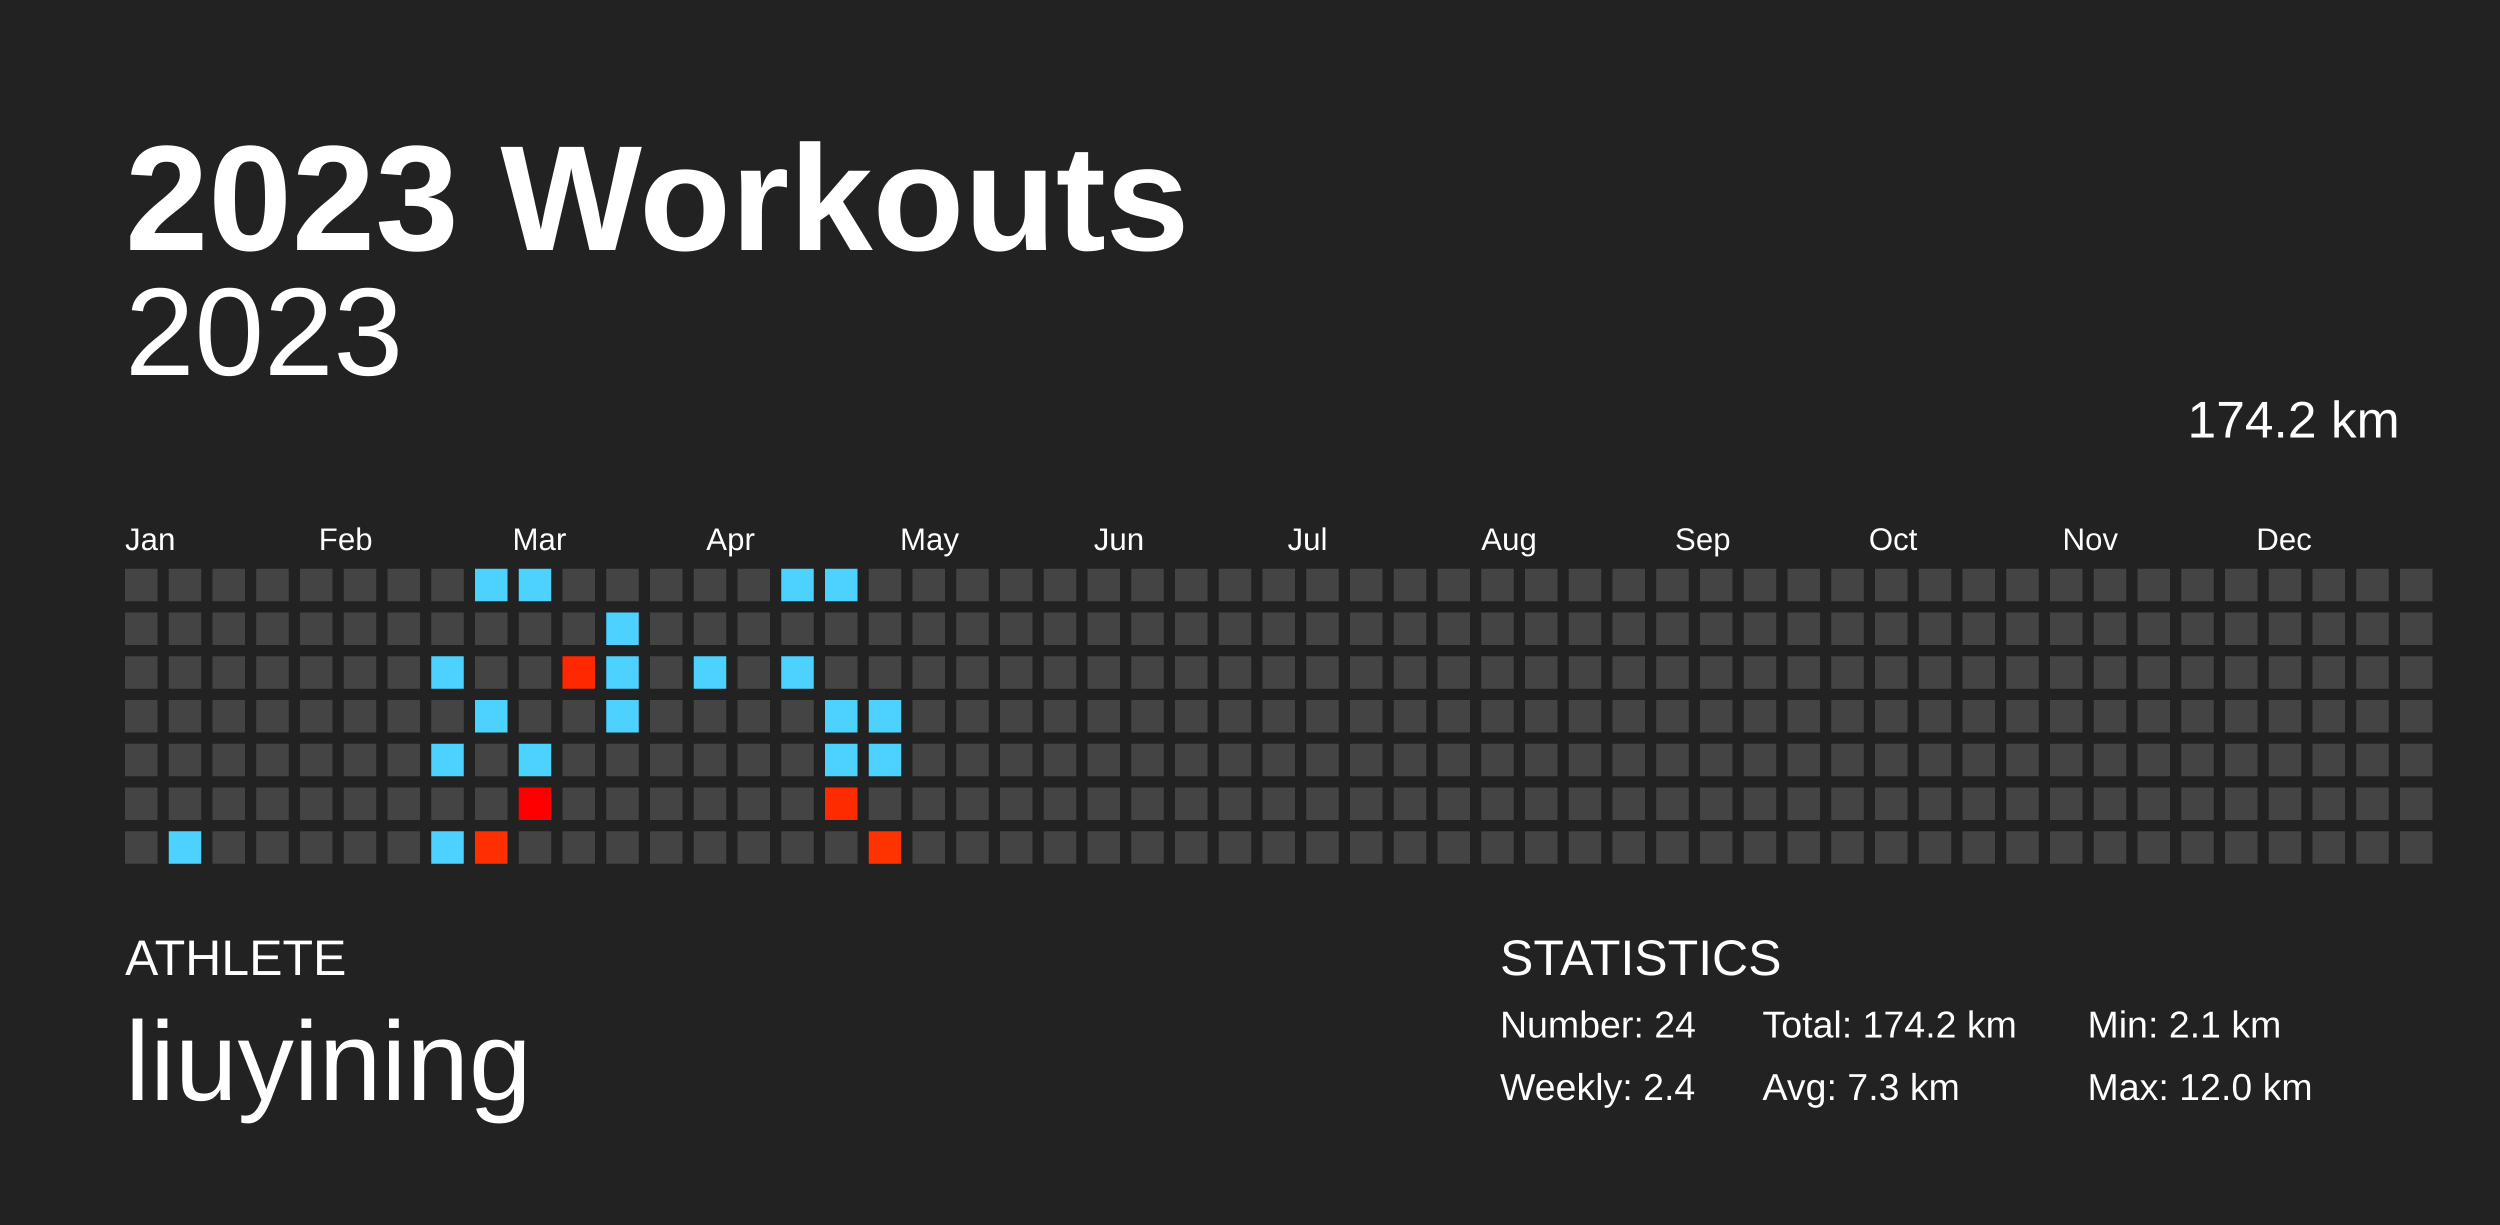
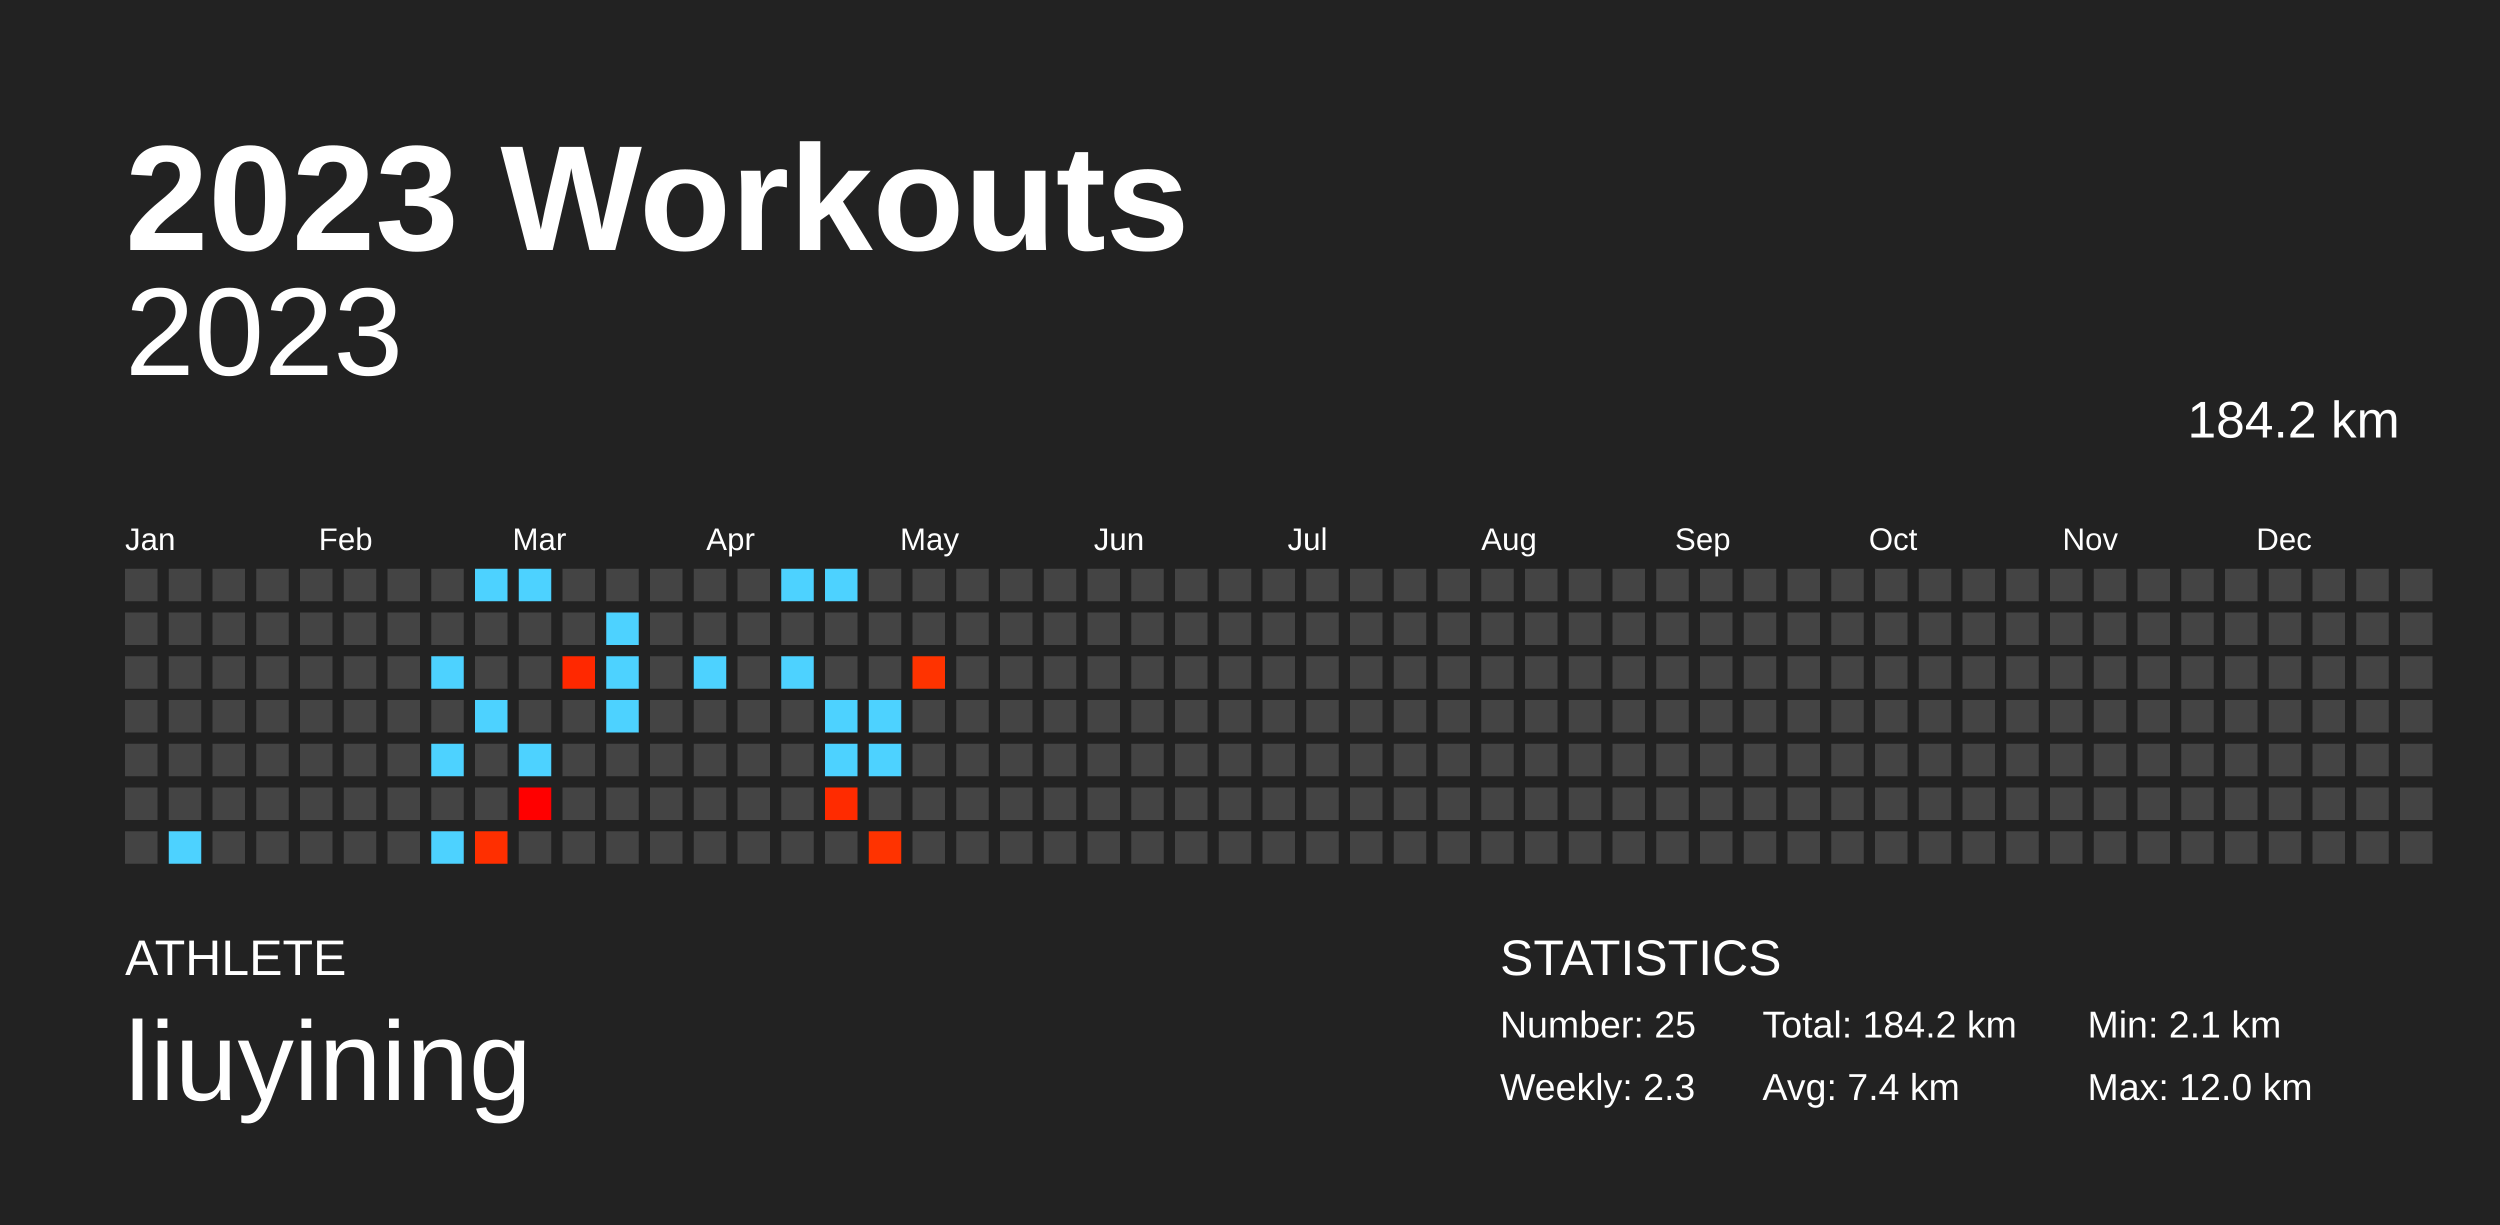
<svg xmlns="http://www.w3.org/2000/svg" baseProfile="full" height="98mm" version="1.1" viewBox="0,0,200,98" width="200mm">
  <defs />
  <rect fill="#222222" height="98" width="200" x="0" y="0" />
  <text fill="#FFFFFF" style="font-size:12px; font-family:Arial; font-weight:bold;" x="10" y="20">2023 Workouts</text>
  <text fill="#FFFFFF" style="font-size:4px; font-family:Arial" x="10" y="78">ATHLETE</text>
  <text fill="#FFFFFF" style="font-size:9px; font-family:Arial" x="10" y="88">liuyining</text>
  <text fill="#FFFFFF" style="font-size:4px; font-family:Arial" x="120" y="78">STATISTICS</text>
-   <text fill="#FFFFFF" style="font-size:3px; font-family:Arial" x="120" y="83">Number: 24</text>
-   <text fill="#FFFFFF" style="font-size:3px; font-family:Arial" x="120" y="88">Weekly: 2.4</text>
-   <text fill="#FFFFFF" style="font-size:3px; font-family:Arial" x="141" y="83">Total: 174.2 km</text>
-   <text fill="#FFFFFF" style="font-size:3px; font-family:Arial" x="141" y="88">Avg: 7.3 km</text>
+   <text fill="#FFFFFF" style="font-size:3px; font-family:Arial" x="120" y="83">Number: 25</text>
+   <text fill="#FFFFFF" style="font-size:3px; font-family:Arial" x="120" y="88">Weekly: 2.3</text>
+   <text fill="#FFFFFF" style="font-size:3px; font-family:Arial" x="141" y="83">Total: 184.2 km</text>
+   <text fill="#FFFFFF" style="font-size:3px; font-family:Arial" x="141" y="88">Avg: 7.4 km</text>
  <text fill="#FFFFFF" style="font-size:3px; font-family:Arial" x="167" y="83">Min: 2.1 km</text>
  <text fill="#FFFFFF" style="font-size:3px; font-family:Arial" x="167" y="88">Max: 12.0 km</text>
  <text alignment-baseline="hanging" fill="#FFFFFF" style="font-size:10.0px; font-family:Arial;" x="10" y="30">2023</text>
-   <text alignment-baseline="hanging" fill="#FFFFFF" style="font-size:4.125px; font-family:Arial;" x="175" y="35">174.2 km</text>
+   <text alignment-baseline="hanging" fill="#FFFFFF" style="font-size:4.125px; font-family:Arial;" x="175" y="35">184.2 km</text>
  <text fill="#FFFFFF" style="font-size:2.5px; font-family:Arial" x="10.0" y="44">Jan</text>
  <text fill="#FFFFFF" style="font-size:2.5px; font-family:Arial" x="25.5" y="44">Feb</text>
  <text fill="#FFFFFF" style="font-size:2.5px; font-family:Arial" x="41.0" y="44">Mar</text>
  <text fill="#FFFFFF" style="font-size:2.5px; font-family:Arial" x="56.5" y="44">Apr</text>
  <text fill="#FFFFFF" style="font-size:2.5px; font-family:Arial" x="72.0" y="44">May</text>
  <text fill="#FFFFFF" style="font-size:2.5px; font-family:Arial" x="87.5" y="44">Jun</text>
  <text fill="#FFFFFF" style="font-size:2.5px; font-family:Arial" x="103.0" y="44">Jul</text>
  <text fill="#FFFFFF" style="font-size:2.5px; font-family:Arial" x="118.5" y="44">Aug</text>
  <text fill="#FFFFFF" style="font-size:2.5px; font-family:Arial" x="134.0" y="44">Sep</text>
  <text fill="#FFFFFF" style="font-size:2.5px; font-family:Arial" x="149.5" y="44">Oct</text>
  <text fill="#FFFFFF" style="font-size:2.5px; font-family:Arial" x="165.0" y="44">Nov</text>
  <text fill="#FFFFFF" style="font-size:2.5px; font-family:Arial" x="180.5" y="44">Dec</text>
  <rect fill="#444444" height="2.6" width="2.6" x="10.0" y="45.5" />
  <rect fill="#444444" height="2.6" width="2.6" x="10.0" y="49.0" />
  <rect fill="#444444" height="2.6" width="2.6" x="10.0" y="52.5" />
  <rect fill="#444444" height="2.6" width="2.6" x="10.0" y="56.0" />
  <rect fill="#444444" height="2.6" width="2.6" x="10.0" y="59.5" />
  <rect fill="#444444" height="2.6" width="2.6" x="10.0" y="63.0" />
  <rect fill="#444444" height="2.6" width="2.6" x="10.0" y="66.5" />
  <rect fill="#444444" height="2.6" width="2.6" x="13.5" y="45.5" />
  <rect fill="#444444" height="2.6" width="2.6" x="13.5" y="49.0" />
  <rect fill="#444444" height="2.6" width="2.6" x="13.5" y="52.5" />
  <rect fill="#444444" height="2.6" width="2.6" x="13.5" y="56.0" />
  <rect fill="#444444" height="2.6" width="2.6" x="13.5" y="59.5" />
  <rect fill="#444444" height="2.6" width="2.6" x="13.5" y="63.0" />
  <rect fill="#4dd2ff" height="2.6" width="2.6" x="13.5" y="66.5" />
  <rect fill="#444444" height="2.6" width="2.6" x="17.0" y="45.5" />
  <rect fill="#444444" height="2.6" width="2.6" x="17.0" y="49.0" />
  <rect fill="#444444" height="2.6" width="2.6" x="17.0" y="52.5" />
  <rect fill="#444444" height="2.6" width="2.6" x="17.0" y="56.0" />
  <rect fill="#444444" height="2.6" width="2.6" x="17.0" y="59.5" />
  <rect fill="#444444" height="2.6" width="2.6" x="17.0" y="63.0" />
  <rect fill="#444444" height="2.6" width="2.6" x="17.0" y="66.5" />
  <rect fill="#444444" height="2.6" width="2.6" x="20.5" y="45.5" />
  <rect fill="#444444" height="2.6" width="2.6" x="20.5" y="49.0" />
  <rect fill="#444444" height="2.6" width="2.6" x="20.5" y="52.5" />
  <rect fill="#444444" height="2.6" width="2.6" x="20.5" y="56.0" />
  <rect fill="#444444" height="2.6" width="2.6" x="20.5" y="59.5" />
  <rect fill="#444444" height="2.6" width="2.6" x="20.5" y="63.0" />
  <rect fill="#444444" height="2.6" width="2.6" x="20.5" y="66.5" />
  <rect fill="#444444" height="2.6" width="2.6" x="24.0" y="45.5" />
  <rect fill="#444444" height="2.6" width="2.6" x="24.0" y="49.0" />
  <rect fill="#444444" height="2.6" width="2.6" x="24.0" y="52.5" />
  <rect fill="#444444" height="2.6" width="2.6" x="24.0" y="56.0" />
  <rect fill="#444444" height="2.6" width="2.6" x="24.0" y="59.5" />
  <rect fill="#444444" height="2.6" width="2.6" x="24.0" y="63.0" />
  <rect fill="#444444" height="2.6" width="2.6" x="24.0" y="66.5" />
  <rect fill="#444444" height="2.6" width="2.6" x="27.5" y="45.5" />
  <rect fill="#444444" height="2.6" width="2.6" x="27.5" y="49.0" />
  <rect fill="#444444" height="2.6" width="2.6" x="27.5" y="52.5" />
  <rect fill="#444444" height="2.6" width="2.6" x="27.5" y="56.0" />
  <rect fill="#444444" height="2.6" width="2.6" x="27.5" y="59.5" />
  <rect fill="#444444" height="2.6" width="2.6" x="27.5" y="63.0" />
  <rect fill="#444444" height="2.6" width="2.6" x="27.5" y="66.5" />
  <rect fill="#444444" height="2.6" width="2.6" x="31.0" y="45.5" />
  <rect fill="#444444" height="2.6" width="2.6" x="31.0" y="49.0" />
  <rect fill="#444444" height="2.6" width="2.6" x="31.0" y="52.5" />
  <rect fill="#444444" height="2.6" width="2.6" x="31.0" y="56.0" />
  <rect fill="#444444" height="2.6" width="2.6" x="31.0" y="59.5" />
  <rect fill="#444444" height="2.6" width="2.6" x="31.0" y="63.0" />
  <rect fill="#444444" height="2.6" width="2.6" x="31.0" y="66.5" />
  <rect fill="#444444" height="2.6" width="2.6" x="34.5" y="45.5" />
  <rect fill="#444444" height="2.6" width="2.6" x="34.5" y="49.0" />
  <rect fill="#4dd2ff" height="2.6" width="2.6" x="34.5" y="52.5" />
  <rect fill="#444444" height="2.6" width="2.6" x="34.5" y="56.0" />
  <rect fill="#4dd2ff" height="2.6" width="2.6" x="34.5" y="59.5" />
  <rect fill="#444444" height="2.6" width="2.6" x="34.5" y="63.0" />
  <rect fill="#4dd2ff" height="2.6" width="2.6" x="34.5" y="66.5" />
  <rect fill="#4dd2ff" height="2.6" width="2.6" x="38.0" y="45.5" />
  <rect fill="#444444" height="2.6" width="2.6" x="38.0" y="49.0" />
  <rect fill="#444444" height="2.6" width="2.6" x="38.0" y="52.5" />
  <rect fill="#4dd2ff" height="2.6" width="2.6" x="38.0" y="56.0" />
  <rect fill="#444444" height="2.6" width="2.6" x="38.0" y="59.5" />
  <rect fill="#444444" height="2.6" width="2.6" x="38.0" y="63.0" />
  <rect fill="#ff2f00" height="2.6" width="2.6" x="38.0" y="66.5" />
  <rect fill="#4dd2ff" height="2.6" width="2.6" x="41.5" y="45.5" />
  <rect fill="#444444" height="2.6" width="2.6" x="41.5" y="49.0" />
  <rect fill="#444444" height="2.6" width="2.6" x="41.5" y="52.5" />
  <rect fill="#444444" height="2.6" width="2.6" x="41.5" y="56.0" />
  <rect fill="#4dd2ff" height="2.6" width="2.6" x="41.5" y="59.5" />
  <rect fill="#ff0000" height="2.6" width="2.6" x="41.5" y="63.0" />
  <rect fill="#444444" height="2.6" width="2.6" x="41.5" y="66.5" />
  <rect fill="#444444" height="2.6" width="2.6" x="45.0" y="45.5" />
  <rect fill="#444444" height="2.6" width="2.6" x="45.0" y="49.0" />
  <rect fill="#ff2800" height="2.6" width="2.6" x="45.0" y="52.5" />
  <rect fill="#444444" height="2.6" width="2.6" x="45.0" y="56.0" />
  <rect fill="#444444" height="2.6" width="2.6" x="45.0" y="59.5" />
  <rect fill="#444444" height="2.6" width="2.6" x="45.0" y="63.0" />
  <rect fill="#444444" height="2.6" width="2.6" x="45.0" y="66.5" />
  <rect fill="#444444" height="2.6" width="2.6" x="48.5" y="45.5" />
  <rect fill="#4dd2ff" height="2.6" width="2.6" x="48.5" y="49.0" />
  <rect fill="#4dd2ff" height="2.6" width="2.6" x="48.5" y="52.5" />
  <rect fill="#4dd2ff" height="2.6" width="2.6" x="48.5" y="56.0" />
  <rect fill="#444444" height="2.6" width="2.6" x="48.5" y="59.5" />
  <rect fill="#444444" height="2.6" width="2.6" x="48.5" y="63.0" />
  <rect fill="#444444" height="2.6" width="2.6" x="48.5" y="66.5" />
  <rect fill="#444444" height="2.6" width="2.6" x="52.0" y="45.5" />
  <rect fill="#444444" height="2.6" width="2.6" x="52.0" y="49.0" />
  <rect fill="#444444" height="2.6" width="2.6" x="52.0" y="52.5" />
  <rect fill="#444444" height="2.6" width="2.6" x="52.0" y="56.0" />
  <rect fill="#444444" height="2.6" width="2.6" x="52.0" y="59.5" />
  <rect fill="#444444" height="2.6" width="2.6" x="52.0" y="63.0" />
  <rect fill="#444444" height="2.6" width="2.6" x="52.0" y="66.5" />
  <rect fill="#444444" height="2.6" width="2.6" x="55.5" y="45.5" />
  <rect fill="#444444" height="2.6" width="2.6" x="55.5" y="49.0" />
  <rect fill="#4dd2ff" height="2.6" width="2.6" x="55.5" y="52.5" />
  <rect fill="#444444" height="2.6" width="2.6" x="55.5" y="56.0" />
  <rect fill="#444444" height="2.6" width="2.6" x="55.5" y="59.5" />
  <rect fill="#444444" height="2.6" width="2.6" x="55.5" y="63.0" />
  <rect fill="#444444" height="2.6" width="2.6" x="55.5" y="66.5" />
  <rect fill="#444444" height="2.6" width="2.6" x="59.0" y="45.5" />
  <rect fill="#444444" height="2.6" width="2.6" x="59.0" y="49.0" />
  <rect fill="#444444" height="2.6" width="2.6" x="59.0" y="52.5" />
  <rect fill="#444444" height="2.6" width="2.6" x="59.0" y="56.0" />
  <rect fill="#444444" height="2.6" width="2.6" x="59.0" y="59.5" />
  <rect fill="#444444" height="2.6" width="2.6" x="59.0" y="63.0" />
  <rect fill="#444444" height="2.6" width="2.6" x="59.0" y="66.5" />
  <rect fill="#4dd2ff" height="2.6" width="2.6" x="62.5" y="45.5" />
  <rect fill="#444444" height="2.6" width="2.6" x="62.5" y="49.0" />
  <rect fill="#4dd2ff" height="2.6" width="2.6" x="62.5" y="52.5" />
  <rect fill="#444444" height="2.6" width="2.6" x="62.5" y="56.0" />
  <rect fill="#444444" height="2.6" width="2.6" x="62.5" y="59.5" />
  <rect fill="#444444" height="2.6" width="2.6" x="62.5" y="63.0" />
  <rect fill="#444444" height="2.6" width="2.6" x="62.5" y="66.5" />
  <rect fill="#4dd2ff" height="2.6" width="2.6" x="66.0" y="45.5" />
  <rect fill="#444444" height="2.6" width="2.6" x="66.0" y="49.0" />
  <rect fill="#444444" height="2.6" width="2.6" x="66.0" y="52.5" />
  <rect fill="#4dd2ff" height="2.6" width="2.6" x="66.0" y="56.0" />
  <rect fill="#4dd2ff" height="2.6" width="2.6" x="66.0" y="59.5" />
  <rect fill="#ff2b00" height="2.6" width="2.6" x="66.0" y="63.0" />
  <rect fill="#444444" height="2.6" width="2.6" x="66.0" y="66.5" />
  <rect fill="#444444" height="2.6" width="2.6" x="69.5" y="45.5" />
  <rect fill="#444444" height="2.6" width="2.6" x="69.5" y="49.0" />
  <rect fill="#444444" height="2.6" width="2.6" x="69.5" y="52.5" />
  <rect fill="#4dd2ff" height="2.6" width="2.6" x="69.5" y="56.0" />
  <rect fill="#4dd2ff" height="2.6" width="2.6" x="69.5" y="59.5" />
  <rect fill="#444444" height="2.6" width="2.6" x="69.5" y="63.0" />
  <rect fill="#ff3300" height="2.6" width="2.6" x="69.5" y="66.5" />
  <rect fill="#444444" height="2.6" width="2.6" x="73.0" y="45.5" />
  <rect fill="#444444" height="2.6" width="2.6" x="73.0" y="49.0" />
-   <rect fill="#444444" height="2.6" width="2.6" x="73.0" y="52.5" />
+   <rect fill="#ff3300" height="2.6" width="2.6" x="73.0" y="52.5" />
  <rect fill="#444444" height="2.6" width="2.6" x="73.0" y="56.0" />
  <rect fill="#444444" height="2.6" width="2.6" x="73.0" y="59.5" />
  <rect fill="#444444" height="2.6" width="2.6" x="73.0" y="63.0" />
  <rect fill="#444444" height="2.6" width="2.6" x="73.0" y="66.5" />
  <rect fill="#444444" height="2.6" width="2.6" x="76.5" y="45.5" />
  <rect fill="#444444" height="2.6" width="2.6" x="76.5" y="49.0" />
  <rect fill="#444444" height="2.6" width="2.6" x="76.5" y="52.5" />
  <rect fill="#444444" height="2.6" width="2.6" x="76.5" y="56.0" />
  <rect fill="#444444" height="2.6" width="2.6" x="76.5" y="59.5" />
  <rect fill="#444444" height="2.6" width="2.6" x="76.5" y="63.0" />
  <rect fill="#444444" height="2.6" width="2.6" x="76.5" y="66.5" />
  <rect fill="#444444" height="2.6" width="2.6" x="80.0" y="45.5" />
  <rect fill="#444444" height="2.6" width="2.6" x="80.0" y="49.0" />
  <rect fill="#444444" height="2.6" width="2.6" x="80.0" y="52.5" />
  <rect fill="#444444" height="2.6" width="2.6" x="80.0" y="56.0" />
  <rect fill="#444444" height="2.6" width="2.6" x="80.0" y="59.5" />
  <rect fill="#444444" height="2.6" width="2.6" x="80.0" y="63.0" />
  <rect fill="#444444" height="2.6" width="2.6" x="80.0" y="66.5" />
  <rect fill="#444444" height="2.6" width="2.6" x="83.5" y="45.5" />
  <rect fill="#444444" height="2.6" width="2.6" x="83.5" y="49.0" />
  <rect fill="#444444" height="2.6" width="2.6" x="83.5" y="52.5" />
  <rect fill="#444444" height="2.6" width="2.6" x="83.5" y="56.0" />
  <rect fill="#444444" height="2.6" width="2.6" x="83.5" y="59.5" />
  <rect fill="#444444" height="2.6" width="2.6" x="83.5" y="63.0" />
  <rect fill="#444444" height="2.6" width="2.6" x="83.5" y="66.5" />
  <rect fill="#444444" height="2.6" width="2.6" x="87.0" y="45.5" />
  <rect fill="#444444" height="2.6" width="2.6" x="87.0" y="49.0" />
  <rect fill="#444444" height="2.6" width="2.6" x="87.0" y="52.5" />
  <rect fill="#444444" height="2.6" width="2.6" x="87.0" y="56.0" />
  <rect fill="#444444" height="2.6" width="2.6" x="87.0" y="59.5" />
  <rect fill="#444444" height="2.6" width="2.6" x="87.0" y="63.0" />
  <rect fill="#444444" height="2.6" width="2.6" x="87.0" y="66.5" />
  <rect fill="#444444" height="2.6" width="2.6" x="90.5" y="45.5" />
  <rect fill="#444444" height="2.6" width="2.6" x="90.5" y="49.0" />
  <rect fill="#444444" height="2.6" width="2.6" x="90.5" y="52.5" />
  <rect fill="#444444" height="2.6" width="2.6" x="90.5" y="56.0" />
  <rect fill="#444444" height="2.6" width="2.6" x="90.5" y="59.5" />
  <rect fill="#444444" height="2.6" width="2.6" x="90.5" y="63.0" />
  <rect fill="#444444" height="2.6" width="2.6" x="90.5" y="66.5" />
  <rect fill="#444444" height="2.6" width="2.6" x="94.0" y="45.5" />
  <rect fill="#444444" height="2.6" width="2.6" x="94.0" y="49.0" />
  <rect fill="#444444" height="2.6" width="2.6" x="94.0" y="52.5" />
  <rect fill="#444444" height="2.6" width="2.6" x="94.0" y="56.0" />
  <rect fill="#444444" height="2.6" width="2.6" x="94.0" y="59.5" />
  <rect fill="#444444" height="2.6" width="2.6" x="94.0" y="63.0" />
  <rect fill="#444444" height="2.6" width="2.6" x="94.0" y="66.5" />
  <rect fill="#444444" height="2.6" width="2.6" x="97.5" y="45.5" />
  <rect fill="#444444" height="2.6" width="2.6" x="97.5" y="49.0" />
  <rect fill="#444444" height="2.6" width="2.6" x="97.5" y="52.5" />
  <rect fill="#444444" height="2.6" width="2.6" x="97.5" y="56.0" />
  <rect fill="#444444" height="2.6" width="2.6" x="97.5" y="59.5" />
  <rect fill="#444444" height="2.6" width="2.6" x="97.5" y="63.0" />
  <rect fill="#444444" height="2.6" width="2.6" x="97.5" y="66.5" />
  <rect fill="#444444" height="2.6" width="2.6" x="101.0" y="45.5" />
  <rect fill="#444444" height="2.6" width="2.6" x="101.0" y="49.0" />
  <rect fill="#444444" height="2.6" width="2.6" x="101.0" y="52.5" />
  <rect fill="#444444" height="2.6" width="2.6" x="101.0" y="56.0" />
  <rect fill="#444444" height="2.6" width="2.6" x="101.0" y="59.5" />
  <rect fill="#444444" height="2.6" width="2.6" x="101.0" y="63.0" />
  <rect fill="#444444" height="2.6" width="2.6" x="101.0" y="66.5" />
  <rect fill="#444444" height="2.6" width="2.6" x="104.5" y="45.5" />
  <rect fill="#444444" height="2.6" width="2.6" x="104.5" y="49.0" />
  <rect fill="#444444" height="2.6" width="2.6" x="104.5" y="52.5" />
  <rect fill="#444444" height="2.6" width="2.6" x="104.5" y="56.0" />
  <rect fill="#444444" height="2.6" width="2.6" x="104.5" y="59.5" />
  <rect fill="#444444" height="2.6" width="2.6" x="104.5" y="63.0" />
  <rect fill="#444444" height="2.6" width="2.6" x="104.5" y="66.5" />
  <rect fill="#444444" height="2.6" width="2.6" x="108.0" y="45.5" />
  <rect fill="#444444" height="2.6" width="2.6" x="108.0" y="49.0" />
  <rect fill="#444444" height="2.6" width="2.6" x="108.0" y="52.5" />
  <rect fill="#444444" height="2.6" width="2.6" x="108.0" y="56.0" />
  <rect fill="#444444" height="2.6" width="2.6" x="108.0" y="59.5" />
  <rect fill="#444444" height="2.6" width="2.6" x="108.0" y="63.0" />
  <rect fill="#444444" height="2.6" width="2.6" x="108.0" y="66.5" />
  <rect fill="#444444" height="2.6" width="2.6" x="111.5" y="45.5" />
  <rect fill="#444444" height="2.6" width="2.6" x="111.5" y="49.0" />
  <rect fill="#444444" height="2.6" width="2.6" x="111.5" y="52.5" />
  <rect fill="#444444" height="2.6" width="2.6" x="111.5" y="56.0" />
  <rect fill="#444444" height="2.6" width="2.6" x="111.5" y="59.5" />
  <rect fill="#444444" height="2.6" width="2.6" x="111.5" y="63.0" />
  <rect fill="#444444" height="2.6" width="2.6" x="111.5" y="66.5" />
  <rect fill="#444444" height="2.6" width="2.6" x="115.0" y="45.5" />
  <rect fill="#444444" height="2.6" width="2.6" x="115.0" y="49.0" />
  <rect fill="#444444" height="2.6" width="2.6" x="115.0" y="52.5" />
  <rect fill="#444444" height="2.6" width="2.6" x="115.0" y="56.0" />
  <rect fill="#444444" height="2.6" width="2.6" x="115.0" y="59.5" />
  <rect fill="#444444" height="2.6" width="2.6" x="115.0" y="63.0" />
  <rect fill="#444444" height="2.6" width="2.6" x="115.0" y="66.5" />
  <rect fill="#444444" height="2.6" width="2.6" x="118.5" y="45.5" />
  <rect fill="#444444" height="2.6" width="2.6" x="118.5" y="49.0" />
  <rect fill="#444444" height="2.6" width="2.6" x="118.5" y="52.5" />
  <rect fill="#444444" height="2.6" width="2.6" x="118.5" y="56.0" />
  <rect fill="#444444" height="2.6" width="2.6" x="118.5" y="59.5" />
  <rect fill="#444444" height="2.6" width="2.6" x="118.5" y="63.0" />
  <rect fill="#444444" height="2.6" width="2.6" x="118.5" y="66.5" />
  <rect fill="#444444" height="2.6" width="2.6" x="122.0" y="45.5" />
  <rect fill="#444444" height="2.6" width="2.6" x="122.0" y="49.0" />
  <rect fill="#444444" height="2.6" width="2.6" x="122.0" y="52.5" />
  <rect fill="#444444" height="2.6" width="2.6" x="122.0" y="56.0" />
  <rect fill="#444444" height="2.6" width="2.6" x="122.0" y="59.5" />
  <rect fill="#444444" height="2.6" width="2.6" x="122.0" y="63.0" />
  <rect fill="#444444" height="2.6" width="2.6" x="122.0" y="66.5" />
  <rect fill="#444444" height="2.6" width="2.6" x="125.5" y="45.5" />
  <rect fill="#444444" height="2.6" width="2.6" x="125.5" y="49.0" />
  <rect fill="#444444" height="2.6" width="2.6" x="125.5" y="52.5" />
  <rect fill="#444444" height="2.6" width="2.6" x="125.5" y="56.0" />
  <rect fill="#444444" height="2.6" width="2.6" x="125.5" y="59.5" />
  <rect fill="#444444" height="2.6" width="2.6" x="125.5" y="63.0" />
  <rect fill="#444444" height="2.6" width="2.6" x="125.5" y="66.5" />
  <rect fill="#444444" height="2.6" width="2.6" x="129.0" y="45.5" />
  <rect fill="#444444" height="2.6" width="2.6" x="129.0" y="49.0" />
  <rect fill="#444444" height="2.6" width="2.6" x="129.0" y="52.5" />
  <rect fill="#444444" height="2.6" width="2.6" x="129.0" y="56.0" />
  <rect fill="#444444" height="2.6" width="2.6" x="129.0" y="59.5" />
  <rect fill="#444444" height="2.6" width="2.6" x="129.0" y="63.0" />
  <rect fill="#444444" height="2.6" width="2.6" x="129.0" y="66.5" />
  <rect fill="#444444" height="2.6" width="2.6" x="132.5" y="45.5" />
  <rect fill="#444444" height="2.6" width="2.6" x="132.5" y="49.0" />
  <rect fill="#444444" height="2.6" width="2.6" x="132.5" y="52.5" />
  <rect fill="#444444" height="2.6" width="2.6" x="132.5" y="56.0" />
  <rect fill="#444444" height="2.6" width="2.6" x="132.5" y="59.5" />
  <rect fill="#444444" height="2.6" width="2.6" x="132.5" y="63.0" />
  <rect fill="#444444" height="2.6" width="2.6" x="132.5" y="66.5" />
  <rect fill="#444444" height="2.6" width="2.6" x="136.0" y="45.5" />
  <rect fill="#444444" height="2.6" width="2.6" x="136.0" y="49.0" />
  <rect fill="#444444" height="2.6" width="2.6" x="136.0" y="52.5" />
  <rect fill="#444444" height="2.6" width="2.6" x="136.0" y="56.0" />
  <rect fill="#444444" height="2.6" width="2.6" x="136.0" y="59.5" />
  <rect fill="#444444" height="2.6" width="2.6" x="136.0" y="63.0" />
  <rect fill="#444444" height="2.6" width="2.6" x="136.0" y="66.5" />
  <rect fill="#444444" height="2.6" width="2.6" x="139.5" y="45.5" />
  <rect fill="#444444" height="2.6" width="2.6" x="139.5" y="49.0" />
  <rect fill="#444444" height="2.6" width="2.6" x="139.5" y="52.5" />
  <rect fill="#444444" height="2.6" width="2.6" x="139.5" y="56.0" />
  <rect fill="#444444" height="2.6" width="2.6" x="139.5" y="59.5" />
  <rect fill="#444444" height="2.6" width="2.6" x="139.5" y="63.0" />
  <rect fill="#444444" height="2.6" width="2.6" x="139.5" y="66.5" />
  <rect fill="#444444" height="2.6" width="2.6" x="143.0" y="45.5" />
  <rect fill="#444444" height="2.6" width="2.6" x="143.0" y="49.0" />
  <rect fill="#444444" height="2.6" width="2.6" x="143.0" y="52.5" />
  <rect fill="#444444" height="2.6" width="2.6" x="143.0" y="56.0" />
  <rect fill="#444444" height="2.6" width="2.6" x="143.0" y="59.5" />
  <rect fill="#444444" height="2.6" width="2.6" x="143.0" y="63.0" />
  <rect fill="#444444" height="2.6" width="2.6" x="143.0" y="66.5" />
  <rect fill="#444444" height="2.6" width="2.6" x="146.5" y="45.5" />
  <rect fill="#444444" height="2.6" width="2.6" x="146.5" y="49.0" />
  <rect fill="#444444" height="2.6" width="2.6" x="146.5" y="52.5" />
  <rect fill="#444444" height="2.6" width="2.6" x="146.5" y="56.0" />
  <rect fill="#444444" height="2.6" width="2.6" x="146.5" y="59.5" />
  <rect fill="#444444" height="2.6" width="2.6" x="146.5" y="63.0" />
  <rect fill="#444444" height="2.6" width="2.6" x="146.5" y="66.5" />
  <rect fill="#444444" height="2.6" width="2.6" x="150.0" y="45.5" />
  <rect fill="#444444" height="2.6" width="2.6" x="150.0" y="49.0" />
  <rect fill="#444444" height="2.6" width="2.6" x="150.0" y="52.5" />
  <rect fill="#444444" height="2.6" width="2.6" x="150.0" y="56.0" />
  <rect fill="#444444" height="2.6" width="2.6" x="150.0" y="59.5" />
  <rect fill="#444444" height="2.6" width="2.6" x="150.0" y="63.0" />
  <rect fill="#444444" height="2.6" width="2.6" x="150.0" y="66.5" />
  <rect fill="#444444" height="2.6" width="2.6" x="153.5" y="45.5" />
  <rect fill="#444444" height="2.6" width="2.6" x="153.5" y="49.0" />
  <rect fill="#444444" height="2.6" width="2.6" x="153.5" y="52.5" />
  <rect fill="#444444" height="2.6" width="2.6" x="153.5" y="56.0" />
  <rect fill="#444444" height="2.6" width="2.6" x="153.5" y="59.5" />
  <rect fill="#444444" height="2.6" width="2.6" x="153.5" y="63.0" />
  <rect fill="#444444" height="2.6" width="2.6" x="153.5" y="66.5" />
  <rect fill="#444444" height="2.6" width="2.6" x="157.0" y="45.5" />
  <rect fill="#444444" height="2.6" width="2.6" x="157.0" y="49.0" />
  <rect fill="#444444" height="2.6" width="2.6" x="157.0" y="52.5" />
  <rect fill="#444444" height="2.6" width="2.6" x="157.0" y="56.0" />
  <rect fill="#444444" height="2.6" width="2.6" x="157.0" y="59.5" />
  <rect fill="#444444" height="2.6" width="2.6" x="157.0" y="63.0" />
  <rect fill="#444444" height="2.6" width="2.6" x="157.0" y="66.5" />
  <rect fill="#444444" height="2.6" width="2.6" x="160.5" y="45.5" />
  <rect fill="#444444" height="2.6" width="2.6" x="160.5" y="49.0" />
  <rect fill="#444444" height="2.6" width="2.6" x="160.5" y="52.5" />
  <rect fill="#444444" height="2.6" width="2.6" x="160.5" y="56.0" />
  <rect fill="#444444" height="2.6" width="2.6" x="160.5" y="59.5" />
  <rect fill="#444444" height="2.6" width="2.6" x="160.5" y="63.0" />
  <rect fill="#444444" height="2.6" width="2.6" x="160.5" y="66.5" />
  <rect fill="#444444" height="2.6" width="2.6" x="164.0" y="45.5" />
  <rect fill="#444444" height="2.6" width="2.6" x="164.0" y="49.0" />
  <rect fill="#444444" height="2.6" width="2.6" x="164.0" y="52.5" />
  <rect fill="#444444" height="2.6" width="2.6" x="164.0" y="56.0" />
  <rect fill="#444444" height="2.6" width="2.6" x="164.0" y="59.5" />
  <rect fill="#444444" height="2.6" width="2.6" x="164.0" y="63.0" />
  <rect fill="#444444" height="2.6" width="2.6" x="164.0" y="66.5" />
  <rect fill="#444444" height="2.6" width="2.6" x="167.5" y="45.5" />
  <rect fill="#444444" height="2.6" width="2.6" x="167.5" y="49.0" />
  <rect fill="#444444" height="2.6" width="2.6" x="167.5" y="52.5" />
  <rect fill="#444444" height="2.6" width="2.6" x="167.5" y="56.0" />
  <rect fill="#444444" height="2.6" width="2.6" x="167.5" y="59.5" />
  <rect fill="#444444" height="2.6" width="2.6" x="167.5" y="63.0" />
  <rect fill="#444444" height="2.6" width="2.6" x="167.5" y="66.5" />
  <rect fill="#444444" height="2.6" width="2.6" x="171.0" y="45.5" />
  <rect fill="#444444" height="2.6" width="2.6" x="171.0" y="49.0" />
  <rect fill="#444444" height="2.6" width="2.6" x="171.0" y="52.5" />
  <rect fill="#444444" height="2.6" width="2.6" x="171.0" y="56.0" />
  <rect fill="#444444" height="2.6" width="2.6" x="171.0" y="59.5" />
  <rect fill="#444444" height="2.6" width="2.6" x="171.0" y="63.0" />
  <rect fill="#444444" height="2.6" width="2.6" x="171.0" y="66.5" />
  <rect fill="#444444" height="2.6" width="2.6" x="174.5" y="45.5" />
  <rect fill="#444444" height="2.6" width="2.6" x="174.5" y="49.0" />
  <rect fill="#444444" height="2.6" width="2.6" x="174.5" y="52.5" />
  <rect fill="#444444" height="2.6" width="2.6" x="174.5" y="56.0" />
  <rect fill="#444444" height="2.6" width="2.6" x="174.5" y="59.5" />
  <rect fill="#444444" height="2.6" width="2.6" x="174.5" y="63.0" />
  <rect fill="#444444" height="2.6" width="2.6" x="174.5" y="66.5" />
  <rect fill="#444444" height="2.6" width="2.6" x="178.0" y="45.5" />
  <rect fill="#444444" height="2.6" width="2.6" x="178.0" y="49.0" />
  <rect fill="#444444" height="2.6" width="2.6" x="178.0" y="52.5" />
  <rect fill="#444444" height="2.6" width="2.6" x="178.0" y="56.0" />
  <rect fill="#444444" height="2.6" width="2.6" x="178.0" y="59.5" />
  <rect fill="#444444" height="2.6" width="2.6" x="178.0" y="63.0" />
  <rect fill="#444444" height="2.6" width="2.6" x="178.0" y="66.5" />
  <rect fill="#444444" height="2.6" width="2.6" x="181.5" y="45.5" />
  <rect fill="#444444" height="2.6" width="2.6" x="181.5" y="49.0" />
  <rect fill="#444444" height="2.6" width="2.6" x="181.5" y="52.5" />
  <rect fill="#444444" height="2.6" width="2.6" x="181.5" y="56.0" />
  <rect fill="#444444" height="2.6" width="2.6" x="181.5" y="59.5" />
  <rect fill="#444444" height="2.6" width="2.6" x="181.5" y="63.0" />
  <rect fill="#444444" height="2.6" width="2.6" x="181.5" y="66.5" />
  <rect fill="#444444" height="2.6" width="2.6" x="185.0" y="45.5" />
  <rect fill="#444444" height="2.6" width="2.6" x="185.0" y="49.0" />
  <rect fill="#444444" height="2.6" width="2.6" x="185.0" y="52.5" />
  <rect fill="#444444" height="2.6" width="2.6" x="185.0" y="56.0" />
  <rect fill="#444444" height="2.6" width="2.6" x="185.0" y="59.5" />
  <rect fill="#444444" height="2.6" width="2.6" x="185.0" y="63.0" />
  <rect fill="#444444" height="2.6" width="2.6" x="185.0" y="66.5" />
  <rect fill="#444444" height="2.6" width="2.6" x="188.5" y="45.5" />
  <rect fill="#444444" height="2.6" width="2.6" x="188.5" y="49.0" />
  <rect fill="#444444" height="2.6" width="2.6" x="188.5" y="52.5" />
  <rect fill="#444444" height="2.6" width="2.6" x="188.5" y="56.0" />
  <rect fill="#444444" height="2.6" width="2.6" x="188.5" y="59.5" />
  <rect fill="#444444" height="2.6" width="2.6" x="188.5" y="63.0" />
  <rect fill="#444444" height="2.6" width="2.6" x="188.5" y="66.5" />
  <rect fill="#444444" height="2.6" width="2.6" x="192.0" y="45.5" />
  <rect fill="#444444" height="2.6" width="2.6" x="192.0" y="49.0" />
  <rect fill="#444444" height="2.6" width="2.6" x="192.0" y="52.5" />
  <rect fill="#444444" height="2.6" width="2.6" x="192.0" y="56.0" />
  <rect fill="#444444" height="2.6" width="2.6" x="192.0" y="59.5" />
  <rect fill="#444444" height="2.6" width="2.6" x="192.0" y="63.0" />
  <rect fill="#444444" height="2.6" width="2.6" x="192.0" y="66.5" />
</svg>
